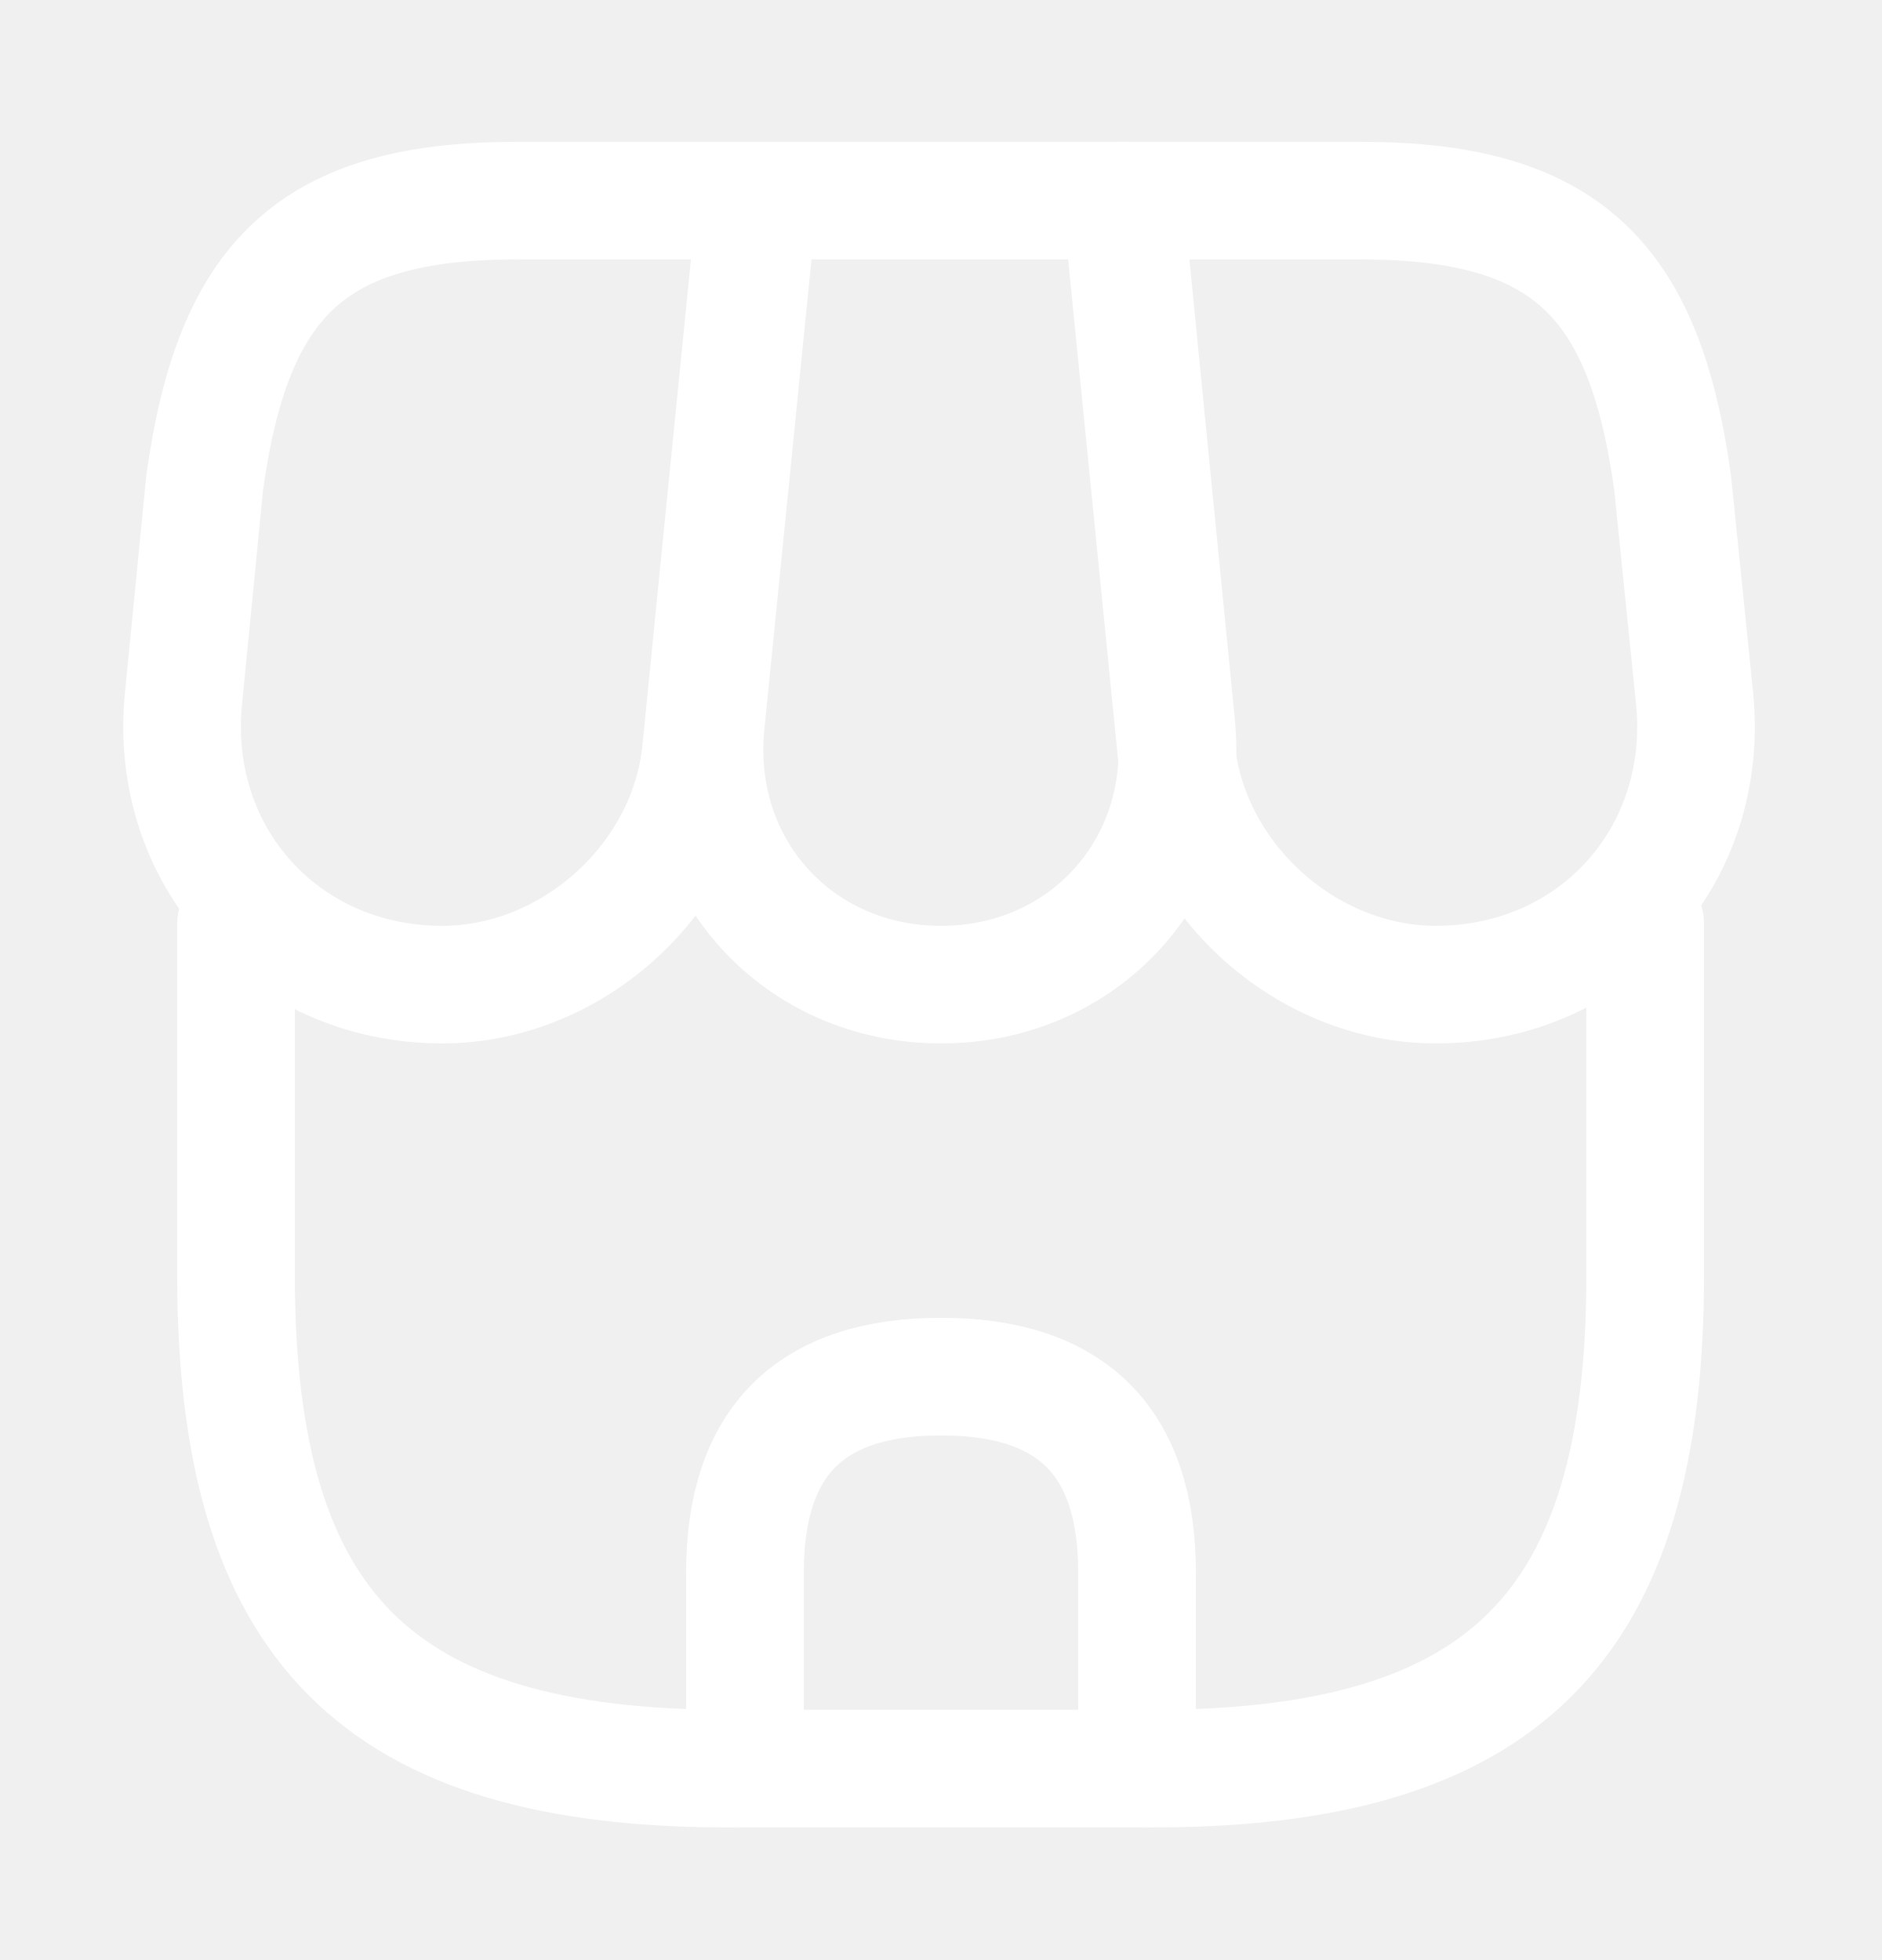
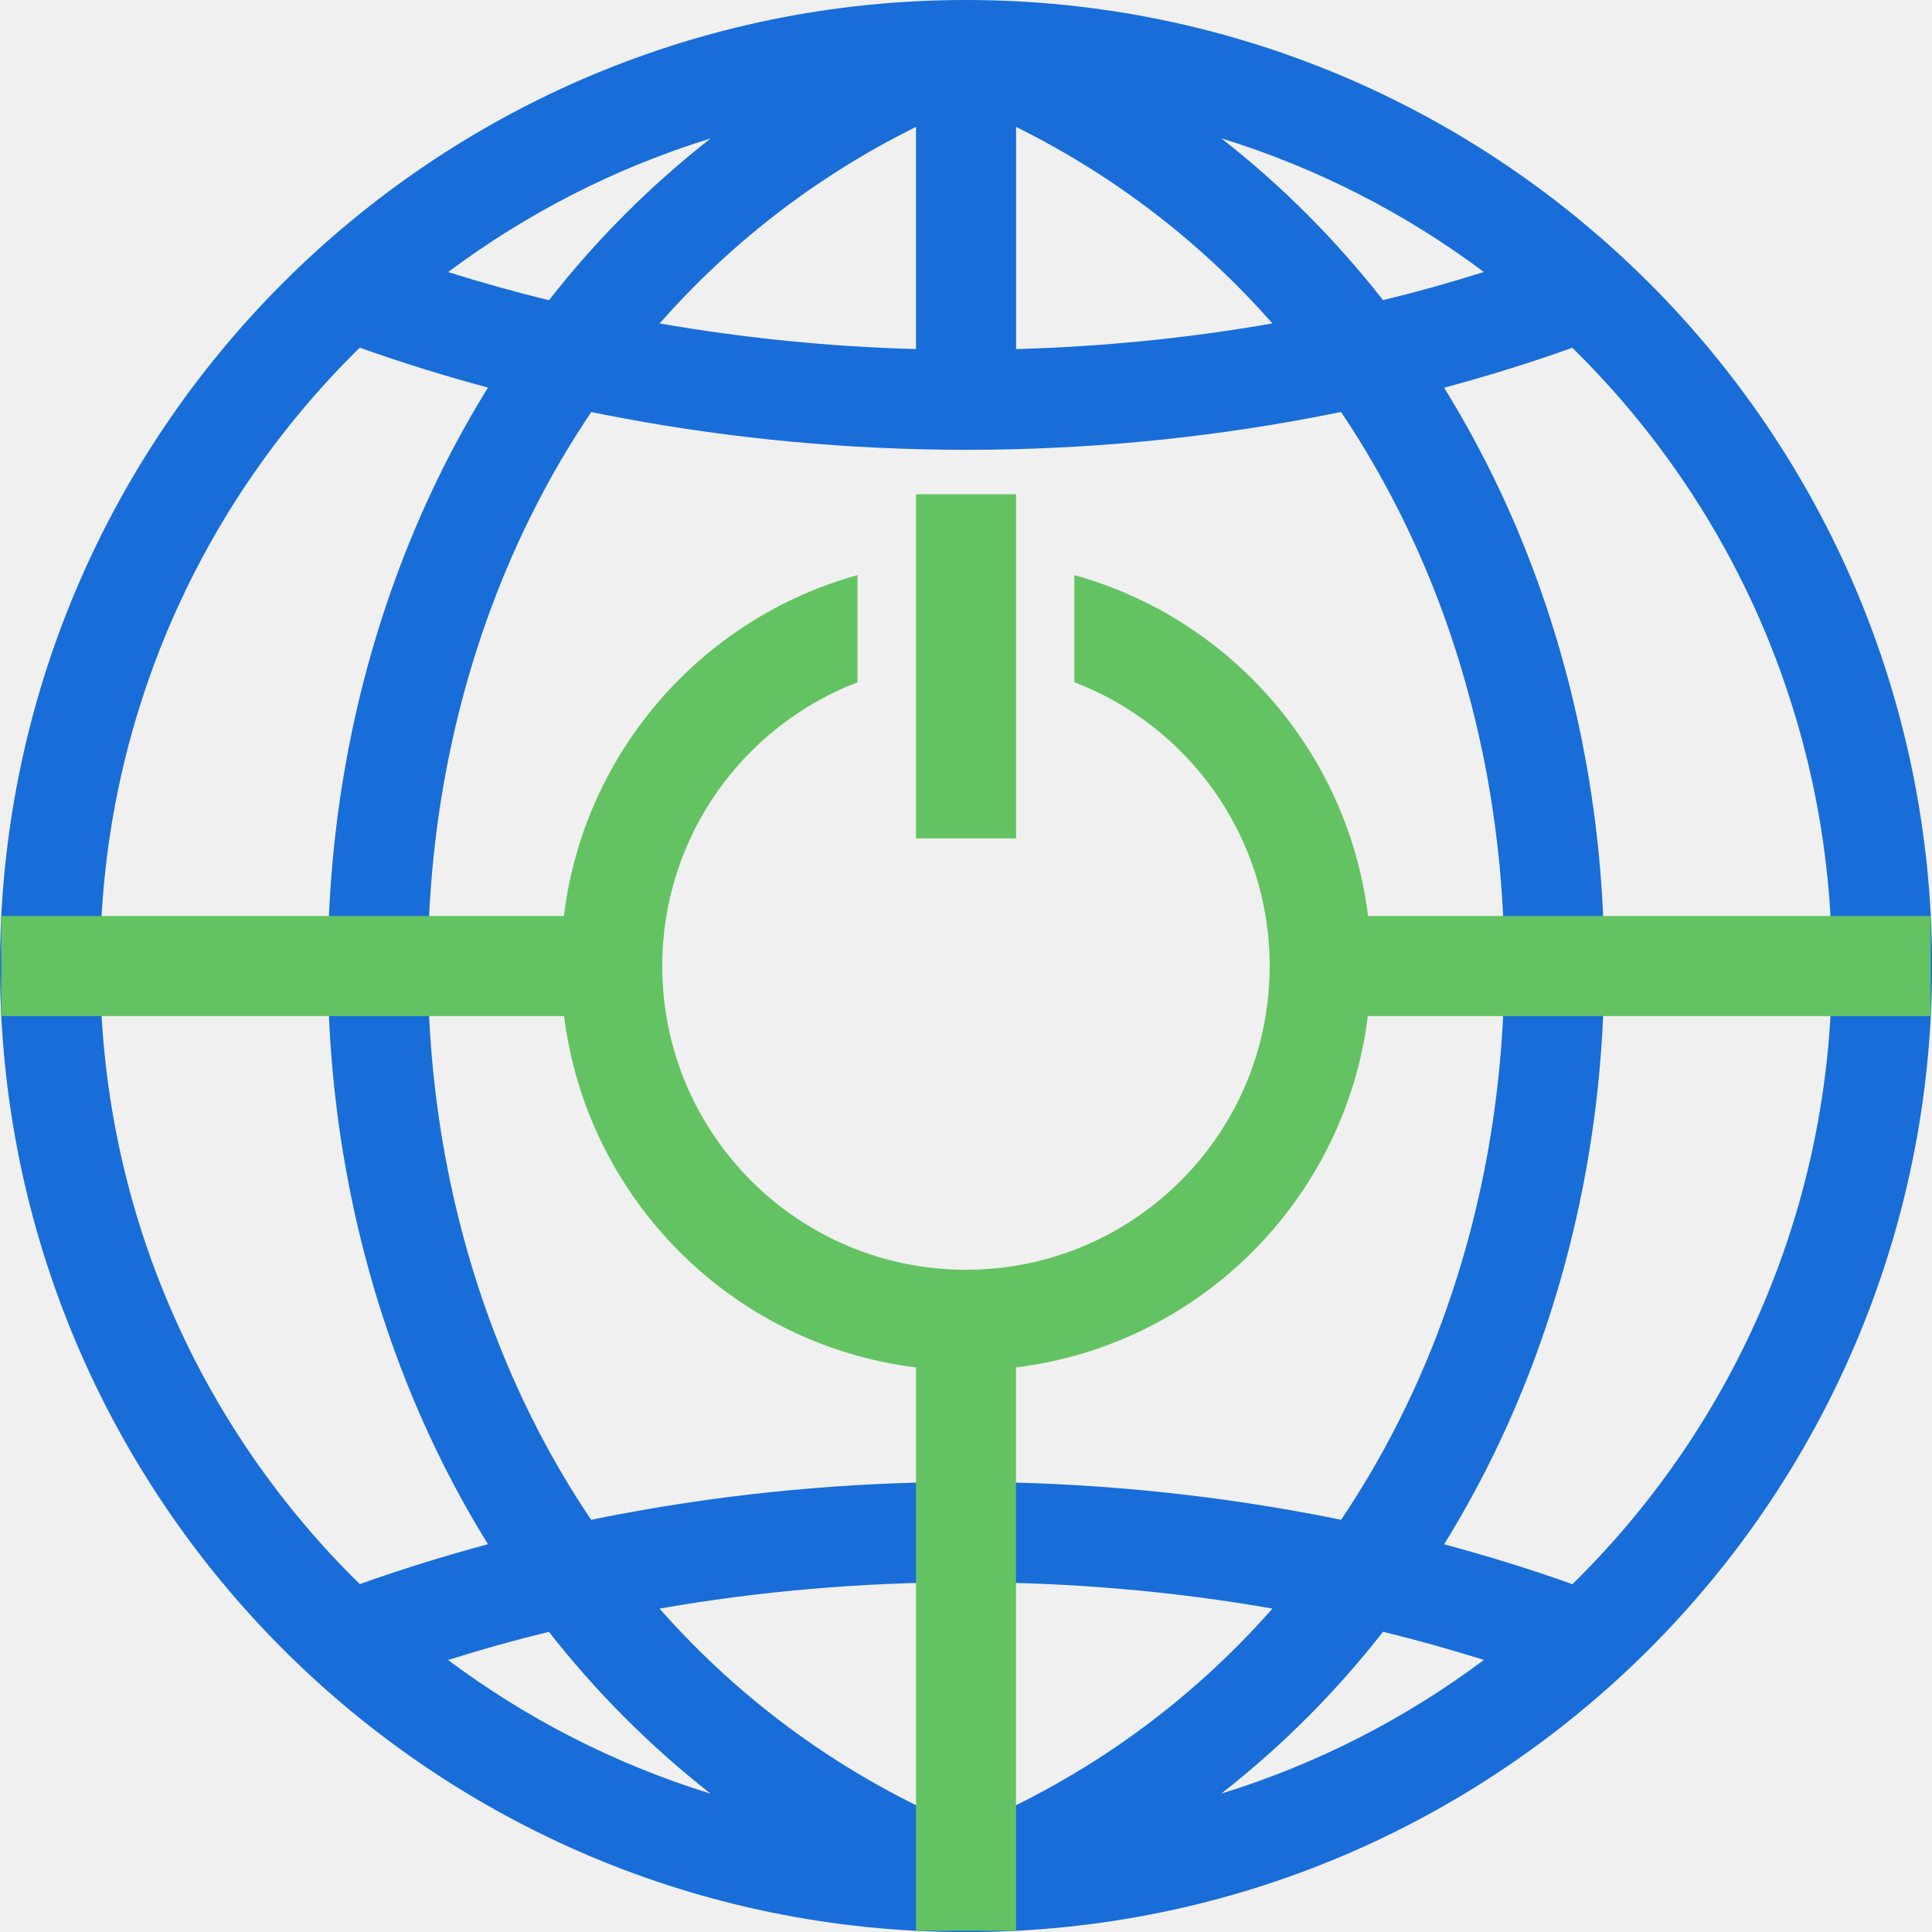
- <svg xmlns="http://www.w3.org/2000/svg" width="24" height="25" viewBox="0 0 24 25" fill="none">
-   <path d="M3.01 11.779V16.269C3.01 20.759 4.81 22.559 9.3 22.559H14.69C19.18 22.559 20.98 20.759 20.98 16.269V11.779" stroke="white" stroke-width="1.5" stroke-linecap="round" stroke-linejoin="round" />
-   <path d="M12 12.559C13.83 12.559 15.18 11.069 15 9.239L14.34 2.559H9.67L9 9.239C8.82 11.069 10.17 12.559 12 12.559Z" stroke="white" stroke-width="1.5" stroke-linecap="round" stroke-linejoin="round" />
-   <path d="M18.31 12.559C20.33 12.559 21.81 10.919 21.61 8.909L21.33 6.159C20.97 3.559 19.97 2.559 17.35 2.559H14.3L15 9.569C15.17 11.219 16.66 12.559 18.31 12.559Z" stroke="white" stroke-width="1.5" stroke-linecap="round" stroke-linejoin="round" />
-   <path d="M5.64 12.559C7.29 12.559 8.78 11.219 8.94 9.569L9.16 7.359L9.64 2.559H6.59C3.97 2.559 2.97 3.559 2.61 6.159L2.34 8.909C2.14 10.919 3.62 12.559 5.64 12.559Z" stroke="white" stroke-width="1.5" stroke-linecap="round" stroke-linejoin="round" />
-   <path d="M12 17.559C10.33 17.559 9.5 18.389 9.5 20.059V22.559H14.5V20.059C14.5 18.389 13.67 17.559 12 17.559Z" stroke="white" stroke-width="1.5" stroke-linecap="round" stroke-linejoin="round" />
+ <svg xmlns="http://www.w3.org/2000/svg" width="50" height="50" viewBox="0 0 50 50" fill="none">
+   <path d="M26.296 12.791H23.706V21.696H26.296V12.791Z" fill="#63C362" />
+   <path d="M42.678 7.322C38.154 2.799 31.903 0 25.001 0C18.099 0 11.848 2.799 7.322 7.322C2.799 11.848 0 18.097 0 25.001C0 31.905 2.799 38.154 7.322 42.68C11.845 47.203 18.097 50.002 25.001 50.002C31.905 50.002 38.154 47.203 42.68 42.68C47.203 38.157 50.002 31.905 50.002 25.001C50.002 18.097 47.203 11.848 42.68 7.322M40.691 40.998C39.61 40.612 38.502 40.269 37.374 39.966C38.221 38.6 38.935 37.16 39.524 35.667C40.853 32.287 41.517 28.641 41.517 25.001C41.517 21.361 40.851 17.715 39.524 14.335C38.938 12.842 38.218 11.4 37.374 10.034C38.502 9.731 39.61 9.386 40.691 9.001C40.745 9.053 40.796 9.104 40.847 9.155C44.903 13.211 47.41 18.814 47.41 25.001C47.41 31.188 44.901 36.791 40.847 40.847C40.796 40.898 40.745 40.949 40.691 41.001V40.998ZM35.795 42.23C36.678 42.447 37.548 42.69 38.404 42.959C36.377 44.474 34.084 45.656 31.607 46.418C33.192 45.18 34.589 43.77 35.795 42.227V42.23ZM14.205 42.23C15.411 43.77 16.806 45.18 18.391 46.42C15.916 45.656 13.623 44.476 11.596 42.961C12.451 42.69 13.322 42.447 14.205 42.232V42.23ZM12.629 10.032C11.781 11.398 11.065 12.84 10.478 14.333C9.149 17.713 8.485 21.359 8.485 24.999C8.485 28.639 9.149 32.285 10.478 35.665C11.065 37.158 11.781 38.598 12.629 39.964C11.5 40.267 10.393 40.612 9.311 40.996C9.26 40.945 9.206 40.894 9.155 40.843C5.099 36.787 2.592 31.184 2.592 24.997C2.592 18.809 5.101 13.207 9.155 9.151C9.206 9.1 9.26 9.048 9.311 8.997C10.39 9.383 11.498 9.727 12.629 10.03V10.032ZM18.393 3.582C16.808 4.82 15.413 6.23 14.207 7.77C13.324 7.555 12.454 7.31 11.598 7.041C13.625 5.526 15.918 4.346 18.393 3.582ZM15.3 39.334C14.327 37.892 13.523 36.343 12.887 34.724C11.679 31.651 11.075 28.327 11.075 24.999C11.075 21.671 11.679 18.344 12.887 15.274C13.523 13.655 14.329 12.106 15.302 10.664C15.532 10.71 15.765 10.757 15.997 10.8C18.933 11.355 21.961 11.641 25.003 11.641C28.046 11.641 31.06 11.357 33.992 10.802C34.231 10.757 34.468 10.71 34.705 10.661C35.677 12.106 36.482 13.655 37.12 15.272C38.327 18.342 38.931 21.668 38.931 24.997C38.931 28.325 38.327 31.651 37.12 34.722C36.484 36.339 35.679 37.888 34.707 39.332C34.47 39.283 34.231 39.236 33.994 39.191C31.065 38.639 28.041 38.353 25.005 38.353C21.969 38.353 18.946 38.637 16.017 39.191C15.778 39.236 15.541 39.283 15.304 39.332L15.3 39.334ZM25.001 47.31C21.807 45.972 19.164 44.007 17.069 41.63C19.642 41.18 22.304 40.949 25.001 40.949C27.698 40.949 30.358 41.18 32.931 41.63C30.836 44.007 28.193 45.972 25.001 47.31ZM23.706 3.284V9.034C21.455 8.972 19.232 8.748 17.071 8.37C18.876 6.324 21.086 4.581 23.706 3.284ZM26.296 9.034V3.284C28.914 4.583 31.127 6.324 32.931 8.37C30.772 8.748 28.549 8.972 26.296 9.034ZM38.402 7.039C37.546 7.31 36.676 7.553 35.793 7.768C34.587 6.228 33.192 4.818 31.607 3.58C34.081 4.342 36.375 5.522 38.402 7.039Z" fill="#186DD8" />
+   <path fill-rule="evenodd" clip-rule="evenodd" d="M26.296 46.719V49.968H23.706V35.389C18.957 34.805 15.191 31.043 14.598 26.296H0.032V23.706H14.594C15.11 19.462 18.163 16 22.193 14.884V17.657C19.238 18.788 17.139 21.649 17.139 25.001C17.139 29.343 20.657 32.861 24.999 32.861C29.341 32.861 32.859 29.343 32.859 25.001C32.859 21.649 30.759 18.786 27.805 17.657V14.884C31.833 16 34.886 19.462 35.404 23.706H49.966V26.296H35.4C34.809 31.043 31.043 34.805 26.294 35.389V46.717L26.296 46.719Z" fill="#63C362" />
</svg>
